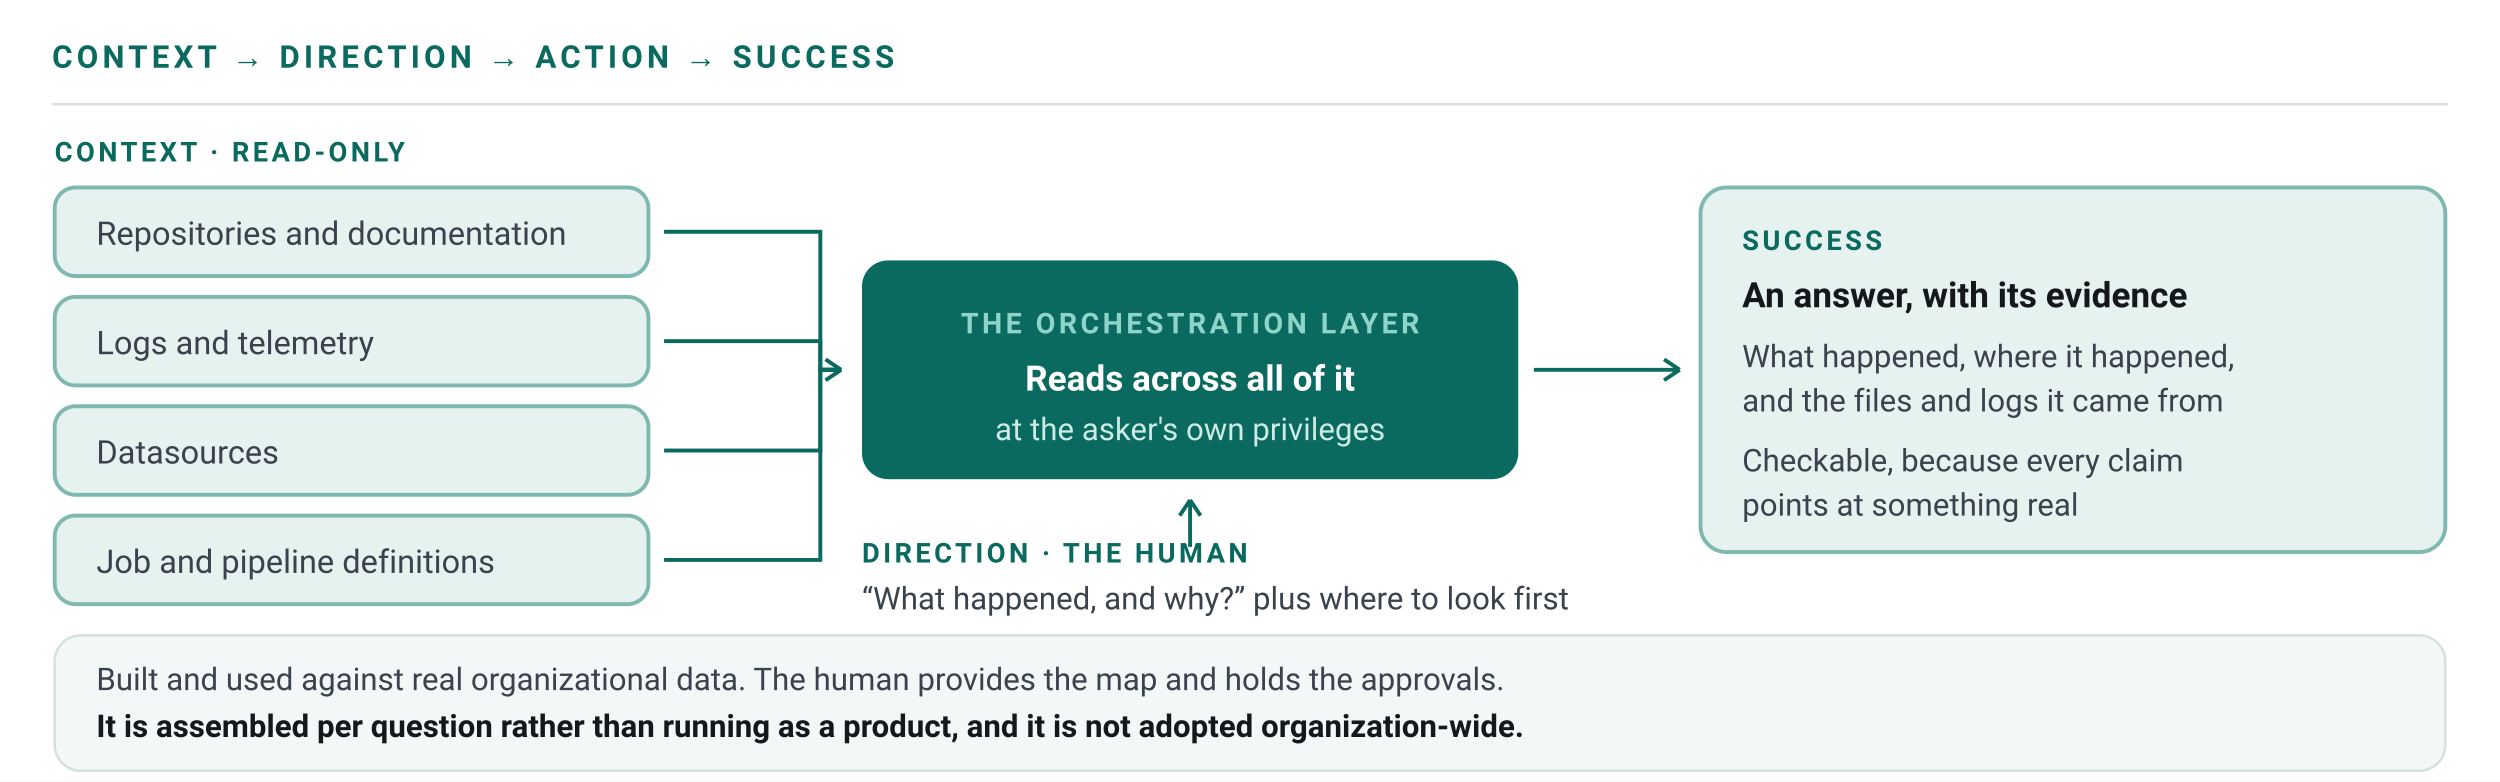
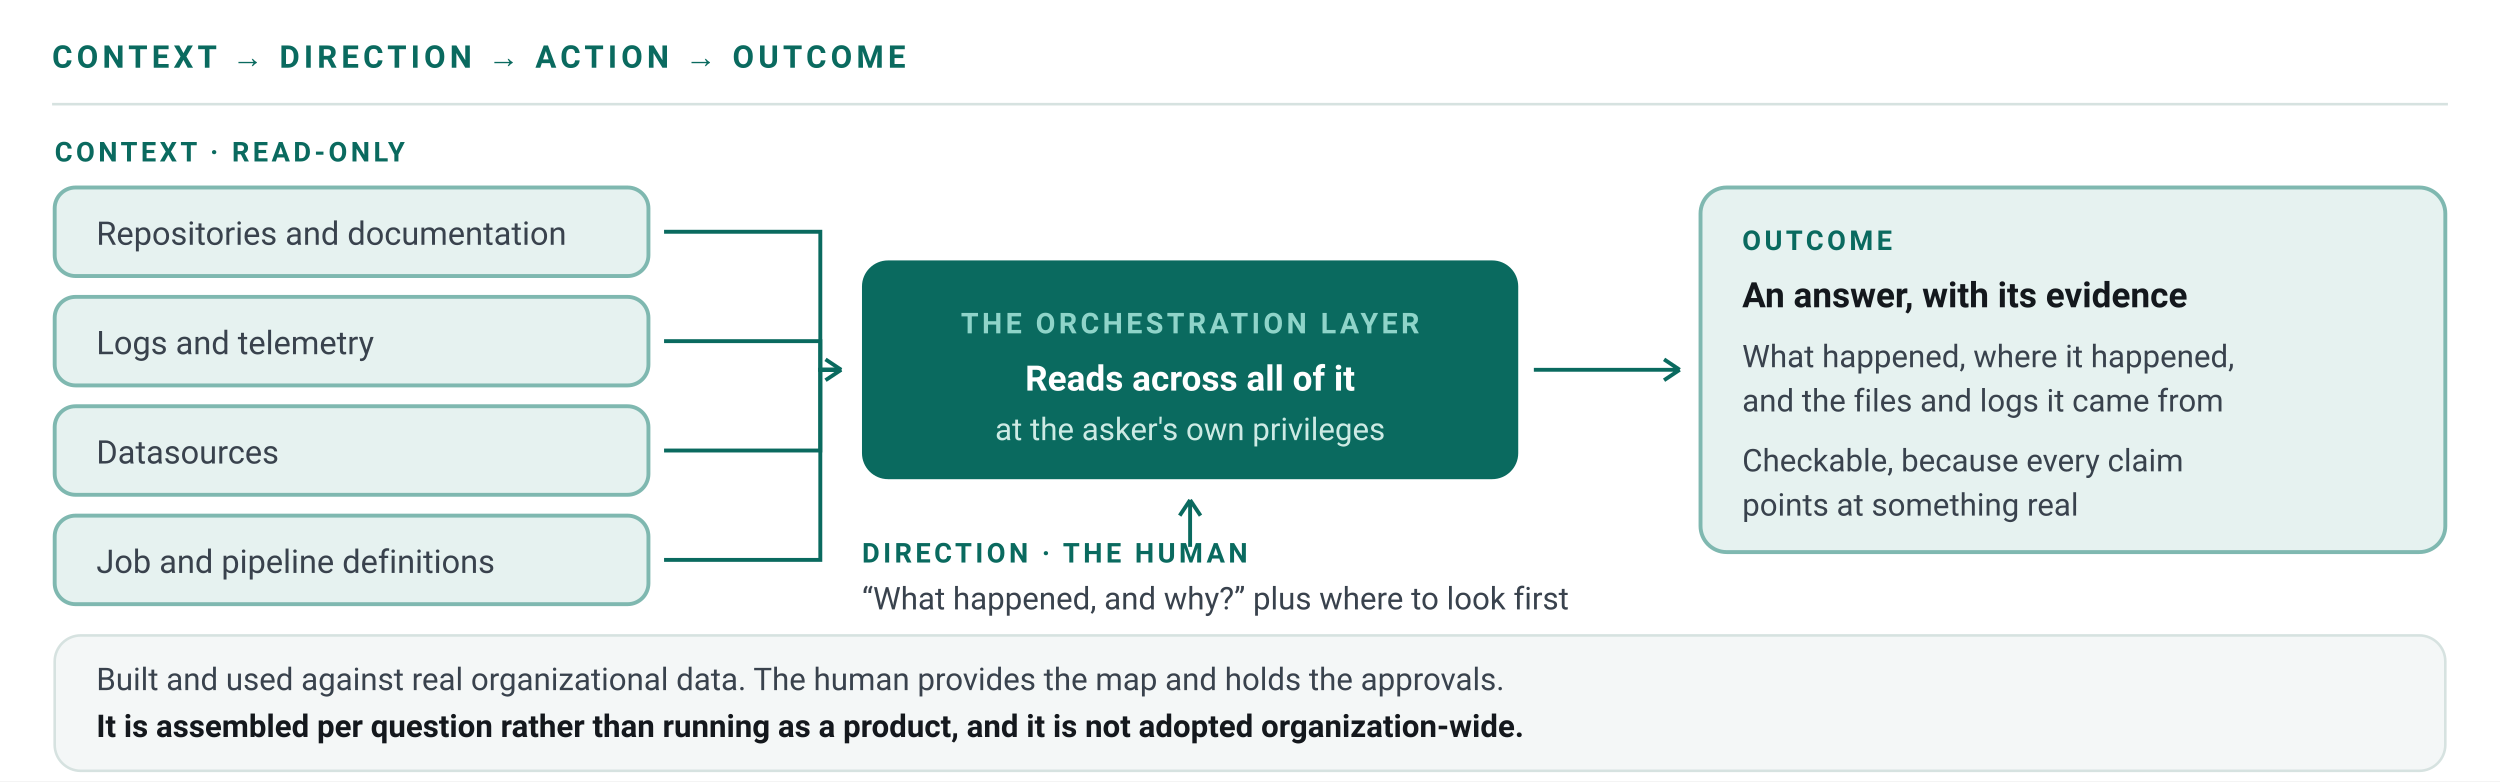
<svg xmlns="http://www.w3.org/2000/svg" viewBox="0 0 960 300" width="960" height="300" role="img" aria-labelledby="title desc" font-family="system-ui, -apple-system, 'Segoe UI', Roboto, Arial, sans-serif">
  <rect width="960" height="300" fill="#ffffff" />
-   <text x="20" y="26" font-size="12" font-weight="700" fill="#0a6a5f" letter-spacing="1.6">CONTEXT → DIRECTION → ACTION → SUCCESS</text>
+   <text x="20" y="26" font-size="12" font-weight="700" fill="#0a6a5f" letter-spacing="1.6">CONTEXT → DIRECTION → ACTION → OUTCOME</text>
  <line x1="20" y1="40" x2="940" y2="40" stroke="#d6e2e0" stroke-width="1" />
  <text x="21" y="62" font-size="10.5" font-weight="700" fill="#0a6a5f" letter-spacing="1.3">CONTEXT · READ-ONLY</text>
  <g stroke="#7fb8b0" stroke-width="1.5" fill="#e6f2f0">
    <rect x="21" y="72" width="228" height="34" rx="8" />
    <rect x="21" y="114" width="228" height="34" rx="8" />
    <rect x="21" y="156" width="228" height="34" rx="8" />
    <rect x="21" y="198" width="228" height="34" rx="8" />
  </g>
  <g fill="#39424d" font-size="12.5">
    <text x="37" y="94">Repositories and documentation</text>
    <text x="37" y="136">Logs and telemetry</text>
    <text x="37" y="178">Datasources</text>
    <text x="37" y="220">Job and pipeline definitions</text>
  </g>
  <g stroke="#0a6a5f" stroke-width="1.5" fill="none">
    <path d="M255 89h60v53h8M323 142l-6-4M323 142l-6 4" />
    <path d="M255 131h60v11h8" />
    <path d="M255 173h60v-31h8" />
    <path d="M255 215h60v-73h8" />
  </g>
  <rect x="331" y="100" width="252" height="84" rx="10" fill="#0a6a5f" />
  <text x="457" y="128" text-anchor="middle" font-size="11" font-weight="700" fill="#8fd4c9" letter-spacing="1.3">THE ORCHESTRATION LAYER</text>
  <text x="457" y="150" text-anchor="middle" font-size="13.5" font-weight="700" fill="#ffffff">Reads across all of it</text>
  <text x="457" y="169" text-anchor="middle" font-size="12" fill="#cdeae4">at the asker's own privileges</text>
  <text x="331" y="216" font-size="10.5" font-weight="700" fill="#0a6a5f" letter-spacing="1.3">DIRECTION · THE HUMAN</text>
  <text x="331" y="234" font-size="12" fill="#39424d">“What happened, and why?” plus where to look first</text>
  <path d="M457 210v-18M457 192l-4 6M457 192l4 6" stroke="#0a6a5f" stroke-width="1.5" fill="none" />
  <g stroke="#0a6a5f" stroke-width="1.5" fill="none">
    <path d="M589 142h56M645 142l-6-4M645 142l-6 4" />
  </g>
  <rect x="653" y="72" width="286" height="140" rx="10" fill="#e6f2f0" stroke="#7fb8b0" stroke-width="1.5" />
-   <text x="669" y="96" font-size="10.5" font-weight="700" fill="#0a6a5f" letter-spacing="1.3">SUCCESS</text>
+   <text x="669" y="96" font-size="10.5" font-weight="700" fill="#0a6a5f" letter-spacing="1.3">OUTCOME</text>
  <text x="669" y="118" font-size="13.5" font-weight="700" fill="#14181d">An answer, with its evidence</text>
  <g fill="#39424d" font-size="12">
    <text x="669" y="141">What happened, where it happened,</text>
    <text x="669" y="158">and the files and logs it came from</text>
    <text x="669" y="181">Checkable, because every claim</text>
    <text x="669" y="198">points at something real</text>
  </g>
  <rect x="21" y="244" width="918" height="52" rx="10" fill="#f4f7f7" stroke="#d6e2e0" stroke-width="1" />
  <text x="37" y="265" font-size="12" fill="#39424d">Built and used against real organizational data. The human provides the map and holds the approvals.</text>
  <text x="37" y="283" font-size="12" font-weight="700" fill="#14181d">It is assembled per question rather than running as a product, and it is not adopted organization-wide.</text>
</svg>
